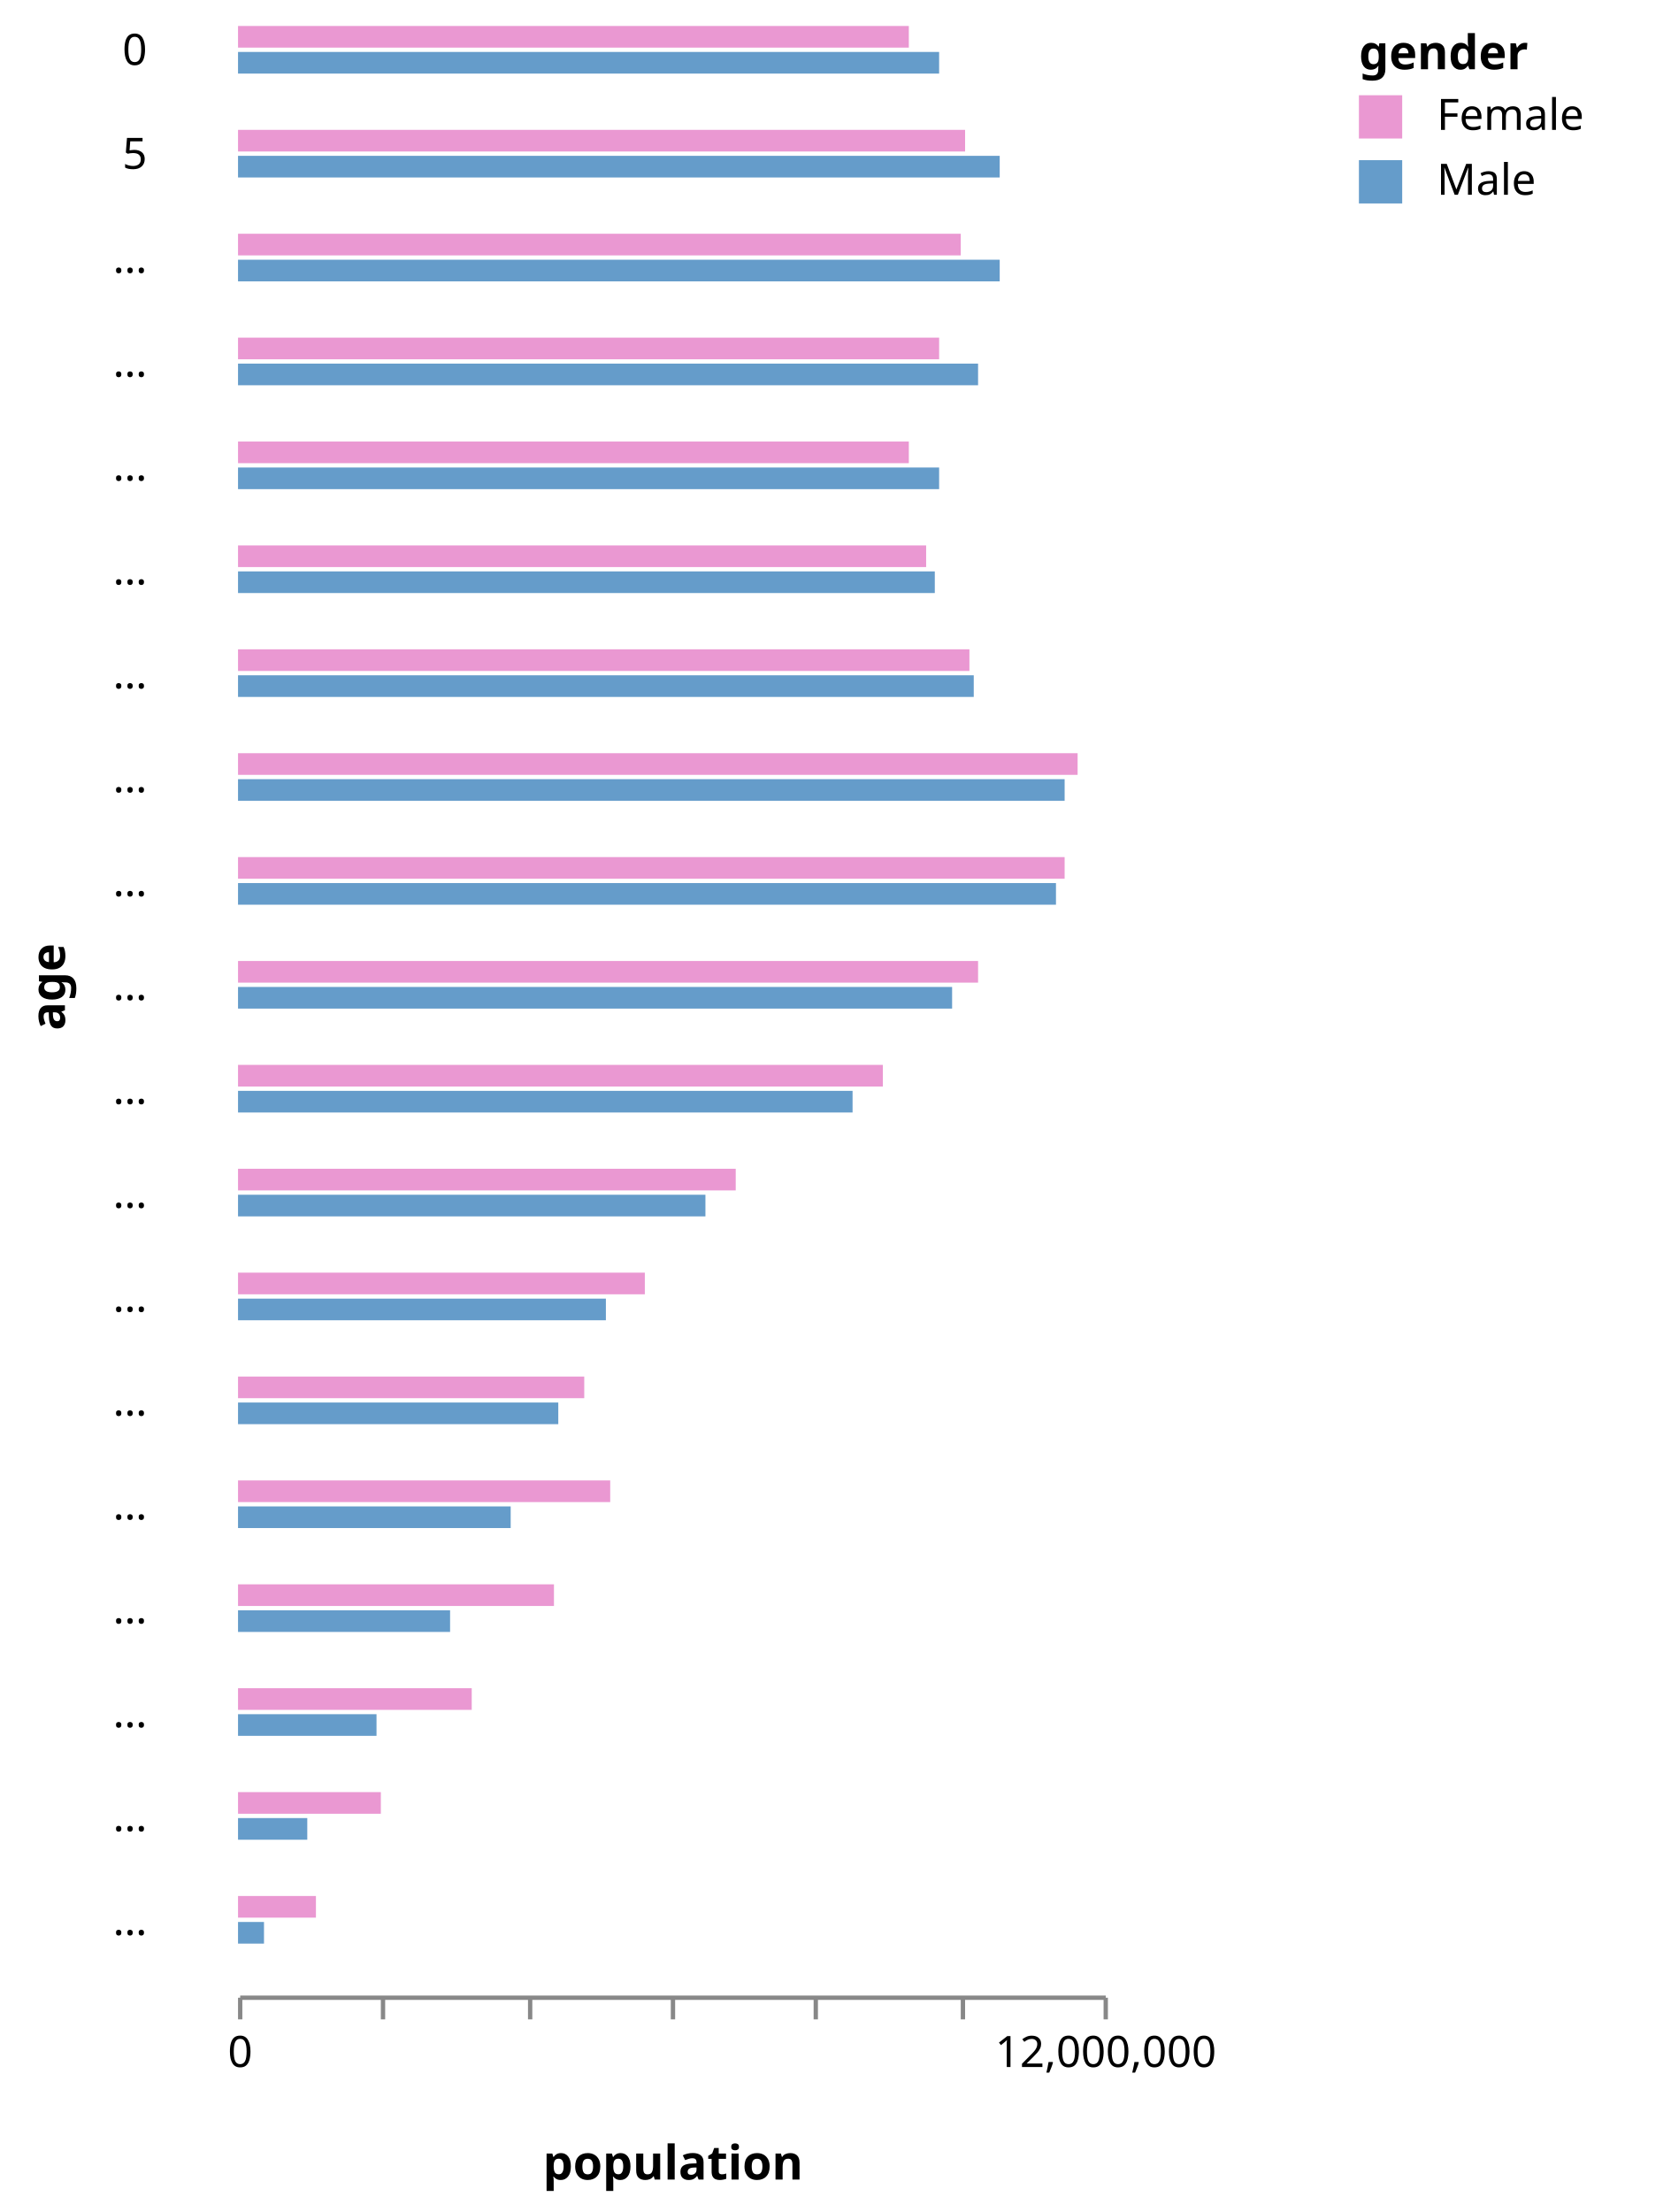
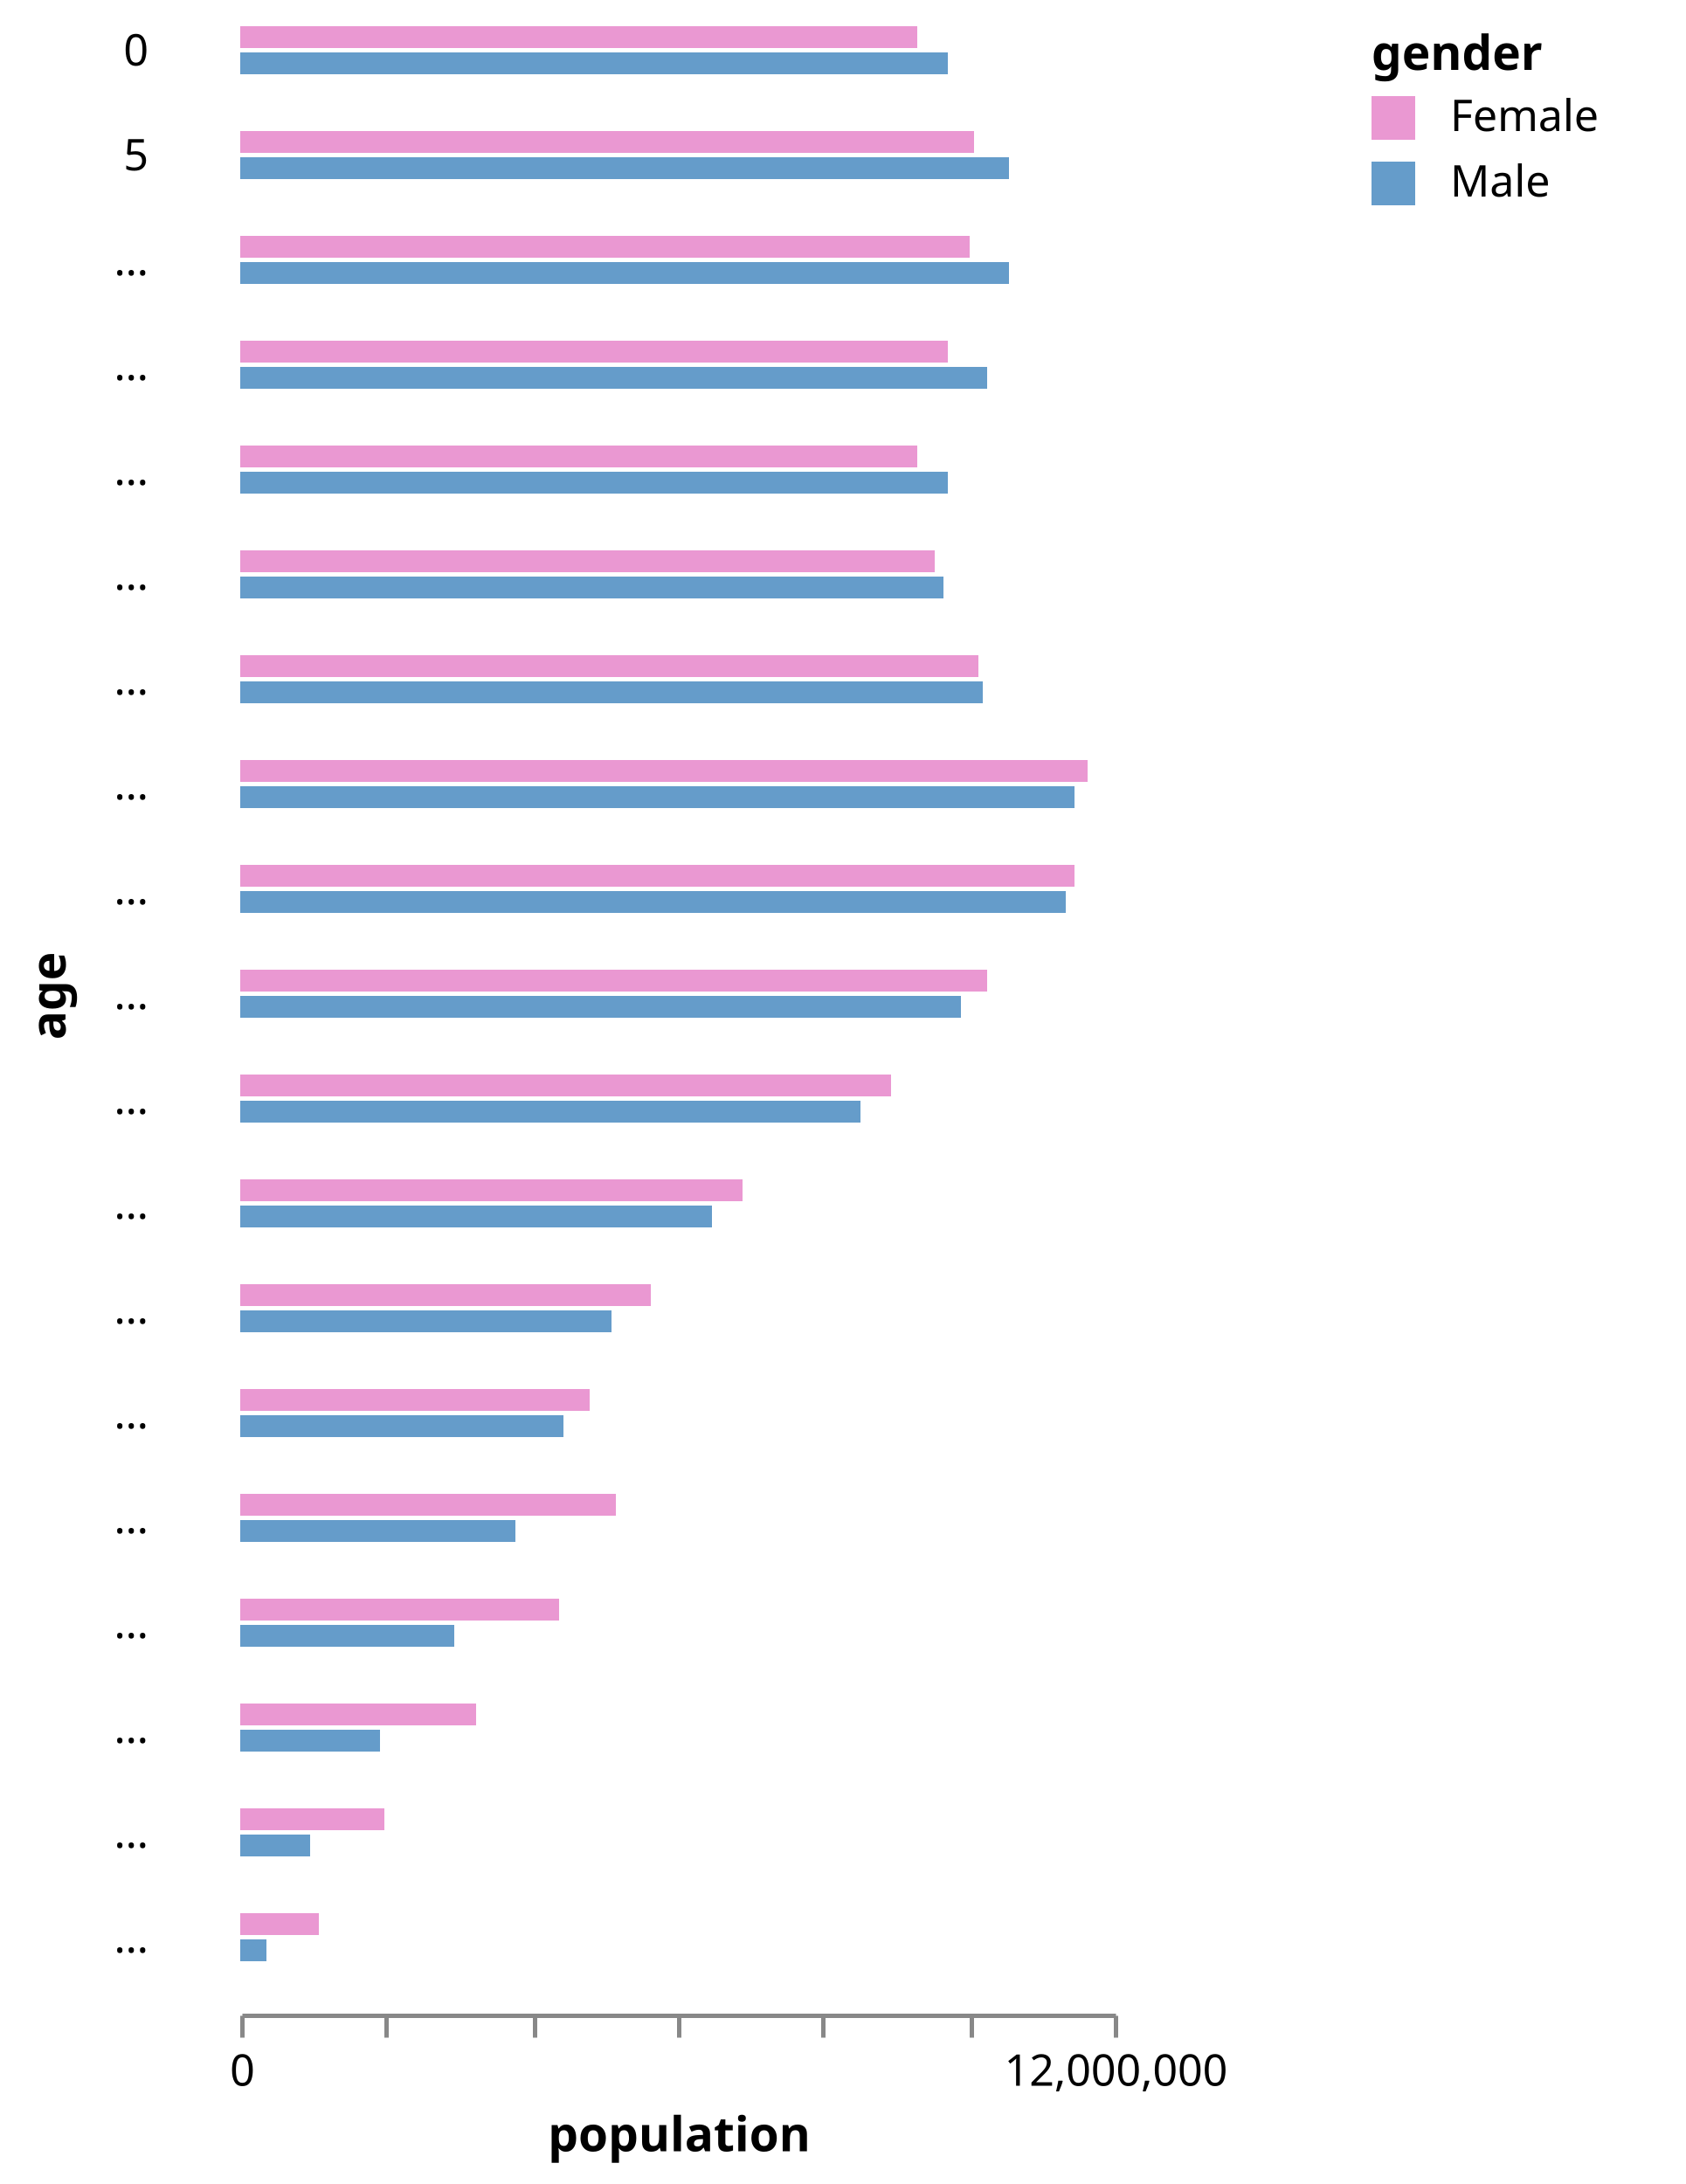
- <svg xmlns="http://www.w3.org/2000/svg" class="marks" width="386" height="511" viewBox="0 0 386 511" version="1.1">
+ <svg xmlns="http://www.w3.org/2000/svg" class="marks" width="386" height="500" viewBox="0 0 386 500" version="1.1">
  <g transform="translate(55,6)">
    <g class="mark-group role-frame root">
      <g transform="translate(0,0)">
        <path class="background" d="M0,0h0v0h0Z" style="fill: none;" />
        <g>
          <g class="mark-group role-row-title row_title">
            <g transform="translate(-40,222)">
              <path class="background" d="M0,0h0v0h0Z" style="fill: none;" />
              <g>
                <g class="mark-text role-row-title-text">
                  <text text-anchor="middle" transform="translate(0,0) rotate(270)" style="font: bold 11px sans-serif; fill: black;">age</text>
                </g>
              </g>
            </g>
          </g>
          <g class="mark-group role-row-header row_header">
            <g transform="translate(-11,0)">
              <path class="background" d="M0,0h0v12h0Z" style="fill: none;" />
              <g>
                <g class="mark-text role-title" style="pointer-events: none;">
                  <text text-anchor="end" transform="translate(-10,9)" style="font: normal 10px sans-serif; fill: #000; opacity: 1;">0</text>
                </g>
              </g>
            </g>
            <g transform="translate(-11,24)">
              <path class="background" d="M0,0h0v12h0Z" style="fill: none;" />
              <g>
                <g class="mark-text role-title" style="pointer-events: none;">
                  <text text-anchor="end" transform="translate(-10,9)" style="font: normal 10px sans-serif; fill: #000; opacity: 1;">5</text>
                </g>
              </g>
            </g>
            <g transform="translate(-11,48)">
              <path class="background" d="M0,0h0v12h0Z" style="fill: none;" />
              <g>
                <g class="mark-text role-title" style="pointer-events: none;">
                  <text text-anchor="end" transform="translate(-10,9)" style="font: normal 10px sans-serif; fill: #000; opacity: 1;">…</text>
                </g>
              </g>
            </g>
            <g transform="translate(-11,72)">
              <path class="background" d="M0,0h0v12h0Z" style="fill: none;" />
              <g>
                <g class="mark-text role-title" style="pointer-events: none;">
                  <text text-anchor="end" transform="translate(-10,9)" style="font: normal 10px sans-serif; fill: #000; opacity: 1;">…</text>
                </g>
              </g>
            </g>
            <g transform="translate(-11,96)">
              <path class="background" d="M0,0h0v12h0Z" style="fill: none;" />
              <g>
                <g class="mark-text role-title" style="pointer-events: none;">
                  <text text-anchor="end" transform="translate(-10,9)" style="font: normal 10px sans-serif; fill: #000; opacity: 1;">…</text>
                </g>
              </g>
            </g>
            <g transform="translate(-11,120)">
              <path class="background" d="M0,0h0v12h0Z" style="fill: none;" />
              <g>
                <g class="mark-text role-title" style="pointer-events: none;">
                  <text text-anchor="end" transform="translate(-10,9)" style="font: normal 10px sans-serif; fill: #000; opacity: 1;">…</text>
                </g>
              </g>
            </g>
            <g transform="translate(-11,144)">
              <path class="background" d="M0,0h0v12h0Z" style="fill: none;" />
              <g>
                <g class="mark-text role-title" style="pointer-events: none;">
                  <text text-anchor="end" transform="translate(-10,9)" style="font: normal 10px sans-serif; fill: #000; opacity: 1;">…</text>
                </g>
              </g>
            </g>
            <g transform="translate(-11,168)">
              <path class="background" d="M0,0h0v12h0Z" style="fill: none;" />
              <g>
                <g class="mark-text role-title" style="pointer-events: none;">
                  <text text-anchor="end" transform="translate(-10,9)" style="font: normal 10px sans-serif; fill: #000; opacity: 1;">…</text>
                </g>
              </g>
            </g>
            <g transform="translate(-11,192)">
              <path class="background" d="M0,0h0v12h0Z" style="fill: none;" />
              <g>
                <g class="mark-text role-title" style="pointer-events: none;">
                  <text text-anchor="end" transform="translate(-10,9)" style="font: normal 10px sans-serif; fill: #000; opacity: 1;">…</text>
                </g>
              </g>
            </g>
            <g transform="translate(-11,216)">
              <path class="background" d="M0,0h0v12h0Z" style="fill: none;" />
              <g>
                <g class="mark-text role-title" style="pointer-events: none;">
                  <text text-anchor="end" transform="translate(-10,9)" style="font: normal 10px sans-serif; fill: #000; opacity: 1;">…</text>
                </g>
              </g>
            </g>
            <g transform="translate(-11,240)">
              <path class="background" d="M0,0h0v12h0Z" style="fill: none;" />
              <g>
                <g class="mark-text role-title" style="pointer-events: none;">
                  <text text-anchor="end" transform="translate(-10,9)" style="font: normal 10px sans-serif; fill: #000; opacity: 1;">…</text>
                </g>
              </g>
            </g>
            <g transform="translate(-11,264)">
              <path class="background" d="M0,0h0v12h0Z" style="fill: none;" />
              <g>
                <g class="mark-text role-title" style="pointer-events: none;">
                  <text text-anchor="end" transform="translate(-10,9)" style="font: normal 10px sans-serif; fill: #000; opacity: 1;">…</text>
                </g>
              </g>
            </g>
            <g transform="translate(-11,288)">
              <path class="background" d="M0,0h0v12h0Z" style="fill: none;" />
              <g>
                <g class="mark-text role-title" style="pointer-events: none;">
                  <text text-anchor="end" transform="translate(-10,9)" style="font: normal 10px sans-serif; fill: #000; opacity: 1;">…</text>
                </g>
              </g>
            </g>
            <g transform="translate(-11,312)">
              <path class="background" d="M0,0h0v12h0Z" style="fill: none;" />
              <g>
                <g class="mark-text role-title" style="pointer-events: none;">
                  <text text-anchor="end" transform="translate(-10,9)" style="font: normal 10px sans-serif; fill: #000; opacity: 1;">…</text>
                </g>
              </g>
            </g>
            <g transform="translate(-11,336)">
              <path class="background" d="M0,0h0v12h0Z" style="fill: none;" />
              <g>
                <g class="mark-text role-title" style="pointer-events: none;">
                  <text text-anchor="end" transform="translate(-10,9)" style="font: normal 10px sans-serif; fill: #000; opacity: 1;">…</text>
                </g>
              </g>
            </g>
            <g transform="translate(-11,360)">
              <path class="background" d="M0,0h0v12h0Z" style="fill: none;" />
              <g>
                <g class="mark-text role-title" style="pointer-events: none;">
                  <text text-anchor="end" transform="translate(-10,9)" style="font: normal 10px sans-serif; fill: #000; opacity: 1;">…</text>
                </g>
              </g>
            </g>
            <g transform="translate(-11,384)">
              <path class="background" d="M0,0h0v12h0Z" style="fill: none;" />
              <g>
                <g class="mark-text role-title" style="pointer-events: none;">
                  <text text-anchor="end" transform="translate(-10,9)" style="font: normal 10px sans-serif; fill: #000; opacity: 1;">…</text>
                </g>
              </g>
            </g>
            <g transform="translate(-11,408)">
              <path class="background" d="M0,0h0v12h0Z" style="fill: none;" />
              <g>
                <g class="mark-text role-title" style="pointer-events: none;">
                  <text text-anchor="end" transform="translate(-10,9)" style="font: normal 10px sans-serif; fill: #000; opacity: 1;">…</text>
                </g>
              </g>
            </g>
            <g transform="translate(-11,432)">
              <path class="background" d="M0,0h0v12h0Z" style="fill: none;" />
              <g>
                <g class="mark-text role-title" style="pointer-events: none;">
                  <text text-anchor="end" transform="translate(-10,9)" style="font: normal 10px sans-serif; fill: #000; opacity: 1;">…</text>
                </g>
              </g>
            </g>
          </g>
          <g class="mark-group role-column-footer column_footer">
            <g transform="translate(0,455)">
              <path class="background" d="M0,0h200v0h-200Z" style="fill: none;" />
              <g>
                <g class="mark-group role-axis">
                  <g transform="translate(0.5,0.5)">
                    <path class="background" d="M0,0h0v0h0Z" style="pointer-events: none; fill: none;" />
                    <g>
                      <g class="mark-rule role-axis-tick" style="pointer-events: none;">
                        <line transform="translate(0,0)" x2="0" y2="5" style="fill: none; stroke: #888; stroke-width: 1; opacity: 1;" />
                        <line transform="translate(33,0)" x2="0" y2="5" style="fill: none; stroke: #888; stroke-width: 1; opacity: 1;" />
                        <line transform="translate(67,0)" x2="0" y2="5" style="fill: none; stroke: #888; stroke-width: 1; opacity: 1;" />
                        <line transform="translate(100,0)" x2="0" y2="5" style="fill: none; stroke: #888; stroke-width: 1; opacity: 1;" />
                        <line transform="translate(133,0)" x2="0" y2="5" style="fill: none; stroke: #888; stroke-width: 1; opacity: 1;" />
                        <line transform="translate(167,0)" x2="0" y2="5" style="fill: none; stroke: #888; stroke-width: 1; opacity: 1;" />
                        <line transform="translate(200,0)" x2="0" y2="5" style="fill: none; stroke: #888; stroke-width: 1; opacity: 1;" />
                      </g>
                      <g class="mark-text role-axis-label" style="pointer-events: none;">
                        <text text-anchor="middle" transform="translate(0,16)" style="font: 10px sans-serif; fill: #000; opacity: 1;">0</text>
                        <text text-anchor="middle" transform="translate(33,16)" style="font: 10px sans-serif; fill: #000; opacity: 0;">2,000,000</text>
                        <text text-anchor="middle" transform="translate(67,16)" style="font: 10px sans-serif; fill: #000; opacity: 0;">4,000,000</text>
                        <text text-anchor="middle" transform="translate(100,16)" style="font: 10px sans-serif; fill: #000; opacity: 0;">6,000,000</text>
                        <text text-anchor="middle" transform="translate(133,16)" style="font: 10px sans-serif; fill: #000; opacity: 0;">8,000,000</text>
                        <text text-anchor="middle" transform="translate(167,16)" style="font: 10px sans-serif; fill: #000; opacity: 0;">10,000,000</text>
                        <text text-anchor="middle" transform="translate(200,16)" style="font: 10px sans-serif; fill: #000; opacity: 1;">12,000,000</text>
                      </g>
                      <g class="mark-rule role-axis-domain" style="pointer-events: none;">
                        <line transform="translate(0,0)" x2="200" y2="0" style="fill: none; stroke: #888; stroke-width: 1; opacity: 1;" />
                      </g>
                      <g class="mark-text role-axis-title" style="pointer-events: none;">
-                         <text text-anchor="middle" transform="translate(100,42)" style="font: bold 11px sans-serif; fill: #000; opacity: 1;">population</text>
+                         <text text-anchor="middle" transform="translate(100,31)" style="font: bold 11px sans-serif; fill: #000; opacity: 1;">population</text>
                      </g>
                    </g>
                  </g>
                </g>
              </g>
            </g>
          </g>
          <g class="mark-group role-scope cell">
            <g transform="translate(0,0)">
              <path class="background" d="M0.5,0.5h200v12h-200Z" style="fill: transparent; stroke: transparent;" />
              <g>
                <g class="mark-rect role-bar child_marks">
                  <path d="M0,6h162v5h-162Z" style="fill: #659CCA;" />
                  <path d="M0,0h155v5h-155Z" style="fill: #EA98D2;" />
                </g>
              </g>
            </g>
            <g transform="translate(0,24)">
              <path class="background" d="M0.5,0.5h200v12h-200Z" style="fill: transparent; stroke: transparent;" />
              <g>
                <g class="mark-rect role-bar child_marks">
                  <path d="M0,6h176v5h-176Z" style="fill: #659CCA;" />
                  <path d="M0,0h168v5h-168Z" style="fill: #EA98D2;" />
                </g>
              </g>
            </g>
            <g transform="translate(0,48)">
              <path class="background" d="M0.5,0.5h200v12h-200Z" style="fill: transparent; stroke: transparent;" />
              <g>
                <g class="mark-rect role-bar child_marks">
                  <path d="M0,6h176v5h-176Z" style="fill: #659CCA;" />
                  <path d="M0,0h167v5h-167Z" style="fill: #EA98D2;" />
                </g>
              </g>
            </g>
            <g transform="translate(0,72)">
              <path class="background" d="M0.5,0.5h200v12h-200Z" style="fill: transparent; stroke: transparent;" />
              <g>
                <g class="mark-rect role-bar child_marks">
                  <path d="M0,6h171v5h-171Z" style="fill: #659CCA;" />
                  <path d="M0,0h162v5h-162Z" style="fill: #EA98D2;" />
                </g>
              </g>
            </g>
            <g transform="translate(0,96)">
              <path class="background" d="M0.5,0.5h200v12h-200Z" style="fill: transparent; stroke: transparent;" />
              <g>
                <g class="mark-rect role-bar child_marks">
                  <path d="M0,6h162v5h-162Z" style="fill: #659CCA;" />
                  <path d="M0,0h155v5h-155Z" style="fill: #EA98D2;" />
                </g>
              </g>
            </g>
            <g transform="translate(0,120)">
              <path class="background" d="M0.5,0.5h200v12h-200Z" style="fill: transparent; stroke: transparent;" />
              <g>
                <g class="mark-rect role-bar child_marks">
                  <path d="M0,6h161v5h-161Z" style="fill: #659CCA;" />
                  <path d="M0,0h159v5h-159Z" style="fill: #EA98D2;" />
                </g>
              </g>
            </g>
            <g transform="translate(0,144)">
              <path class="background" d="M0.5,0.5h200v12h-200Z" style="fill: transparent; stroke: transparent;" />
              <g>
                <g class="mark-rect role-bar child_marks">
                  <path d="M0,6h170v5h-170Z" style="fill: #659CCA;" />
                  <path d="M0,0h169v5h-169Z" style="fill: #EA98D2;" />
                </g>
              </g>
            </g>
            <g transform="translate(0,168)">
              <path class="background" d="M0.5,0.5h200v12h-200Z" style="fill: transparent; stroke: transparent;" />
              <g>
                <g class="mark-rect role-bar child_marks">
                  <path d="M0,6h191v5h-191Z" style="fill: #659CCA;" />
                  <path d="M0,0h194v5h-194Z" style="fill: #EA98D2;" />
                </g>
              </g>
            </g>
            <g transform="translate(0,192)">
              <path class="background" d="M0.5,0.5h200v12h-200Z" style="fill: transparent; stroke: transparent;" />
              <g>
                <g class="mark-rect role-bar child_marks">
                  <path d="M0,6h189v5h-189Z" style="fill: #659CCA;" />
                  <path d="M0,0h191v5h-191Z" style="fill: #EA98D2;" />
                </g>
              </g>
            </g>
            <g transform="translate(0,216)">
              <path class="background" d="M0.5,0.5h200v12h-200Z" style="fill: transparent; stroke: transparent;" />
              <g>
                <g class="mark-rect role-bar child_marks">
                  <path d="M0,6h165v5h-165Z" style="fill: #659CCA;" />
                  <path d="M0,0h171v5h-171Z" style="fill: #EA98D2;" />
                </g>
              </g>
            </g>
            <g transform="translate(0,240)">
              <path class="background" d="M0.5,0.5h200v12h-200Z" style="fill: transparent; stroke: transparent;" />
              <g>
                <g class="mark-rect role-bar child_marks">
                  <path d="M0,6h142v5h-142Z" style="fill: #659CCA;" />
                  <path d="M0,0h149v5h-149Z" style="fill: #EA98D2;" />
                </g>
              </g>
            </g>
            <g transform="translate(0,264)">
              <path class="background" d="M0.5,0.5h200v12h-200Z" style="fill: transparent; stroke: transparent;" />
              <g>
                <g class="mark-rect role-bar child_marks">
                  <path d="M0,6h108v5h-108Z" style="fill: #659CCA;" />
                  <path d="M0,0h115v5h-115Z" style="fill: #EA98D2;" />
                </g>
              </g>
            </g>
            <g transform="translate(0,288)">
              <path class="background" d="M0.5,0.5h200v12h-200Z" style="fill: transparent; stroke: transparent;" />
              <g>
                <g class="mark-rect role-bar child_marks">
                  <path d="M0,6h85v5h-85Z" style="fill: #659CCA;" />
                  <path d="M0,0h94v5h-94Z" style="fill: #EA98D2;" />
                </g>
              </g>
            </g>
            <g transform="translate(0,312)">
              <path class="background" d="M0.5,0.5h200v12h-200Z" style="fill: transparent; stroke: transparent;" />
              <g>
                <g class="mark-rect role-bar child_marks">
                  <path d="M0,6h74v5h-74Z" style="fill: #659CCA;" />
                  <path d="M0,0h80v5h-80Z" style="fill: #EA98D2;" />
                </g>
              </g>
            </g>
            <g transform="translate(0,336)">
              <path class="background" d="M0.5,0.5h200v12h-200Z" style="fill: transparent; stroke: transparent;" />
              <g>
                <g class="mark-rect role-bar child_marks">
                  <path d="M0,6h63v5h-63Z" style="fill: #659CCA;" />
                  <path d="M0,0h86v5h-86Z" style="fill: #EA98D2;" />
                </g>
              </g>
            </g>
            <g transform="translate(0,360)">
              <path class="background" d="M0.5,0.5h200v12h-200Z" style="fill: transparent; stroke: transparent;" />
              <g>
                <g class="mark-rect role-bar child_marks">
                  <path d="M0,6h49v5h-49Z" style="fill: #659CCA;" />
                  <path d="M0,0h73v5h-73Z" style="fill: #EA98D2;" />
                </g>
              </g>
            </g>
            <g transform="translate(0,384)">
              <path class="background" d="M0.5,0.5h200v12h-200Z" style="fill: transparent; stroke: transparent;" />
              <g>
                <g class="mark-rect role-bar child_marks">
                  <path d="M0,6h32v5h-32Z" style="fill: #659CCA;" />
                  <path d="M0,0h54v5h-54Z" style="fill: #EA98D2;" />
                </g>
              </g>
            </g>
            <g transform="translate(0,408)">
              <path class="background" d="M0.5,0.5h200v12h-200Z" style="fill: transparent; stroke: transparent;" />
              <g>
                <g class="mark-rect role-bar child_marks">
                  <path d="M0,6h16v5h-16Z" style="fill: #659CCA;" />
                  <path d="M0,0h33v5h-33Z" style="fill: #EA98D2;" />
                </g>
              </g>
            </g>
            <g transform="translate(0,432)">
              <path class="background" d="M0.5,0.5h200v12h-200Z" style="fill: transparent; stroke: transparent;" />
              <g>
                <g class="mark-rect role-bar child_marks">
                  <path d="M0,6h6v5h-6Z" style="fill: #659CCA;" />
                  <path d="M0,0h18v5h-18Z" style="fill: #EA98D2;" />
                </g>
              </g>
            </g>
          </g>
          <g class="mark-group role-legend">
            <g transform="translate(259,0)">
              <path class="background" d="M0,0h67v41h-67Z" style="pointer-events: none; fill: none;" />
              <g>
                <g class="mark-group role-legend-entry">
                  <g transform="translate(0,16)">
                    <path class="background" d="M0,0h0v0h0Z" style="pointer-events: none; fill: none;" />
                    <g>
                      <g class="mark-symbol role-legend-symbol" style="pointer-events: none;">
                        <path transform="translate(5,5)" d="M-5,-5h10v10h-10Z" style="fill: #EA98D2; stroke-width: 1.5; opacity: 1;" />
                        <path transform="translate(5,20)" d="M-5,-5h10v10h-10Z" style="fill: #659CCA; stroke-width: 1.5; opacity: 1;" />
                      </g>
                      <g class="mark-text role-legend-label" style="pointer-events: none;">
                        <text text-anchor="start" transform="translate(18,8)" style="font: 10px sans-serif; fill: #000; opacity: 1;">Female</text>
                        <text text-anchor="start" transform="translate(18,23)" style="font: 10px sans-serif; fill: #000; opacity: 1;">Male</text>
                      </g>
                    </g>
                  </g>
                </g>
                <g class="mark-text role-legend-title" style="pointer-events: none;">
                  <text text-anchor="start" transform="translate(0,10)" style="font: bold 11px sans-serif; fill: #000; opacity: 1;">gender</text>
                </g>
              </g>
            </g>
          </g>
        </g>
      </g>
    </g>
  </g>
</svg>
